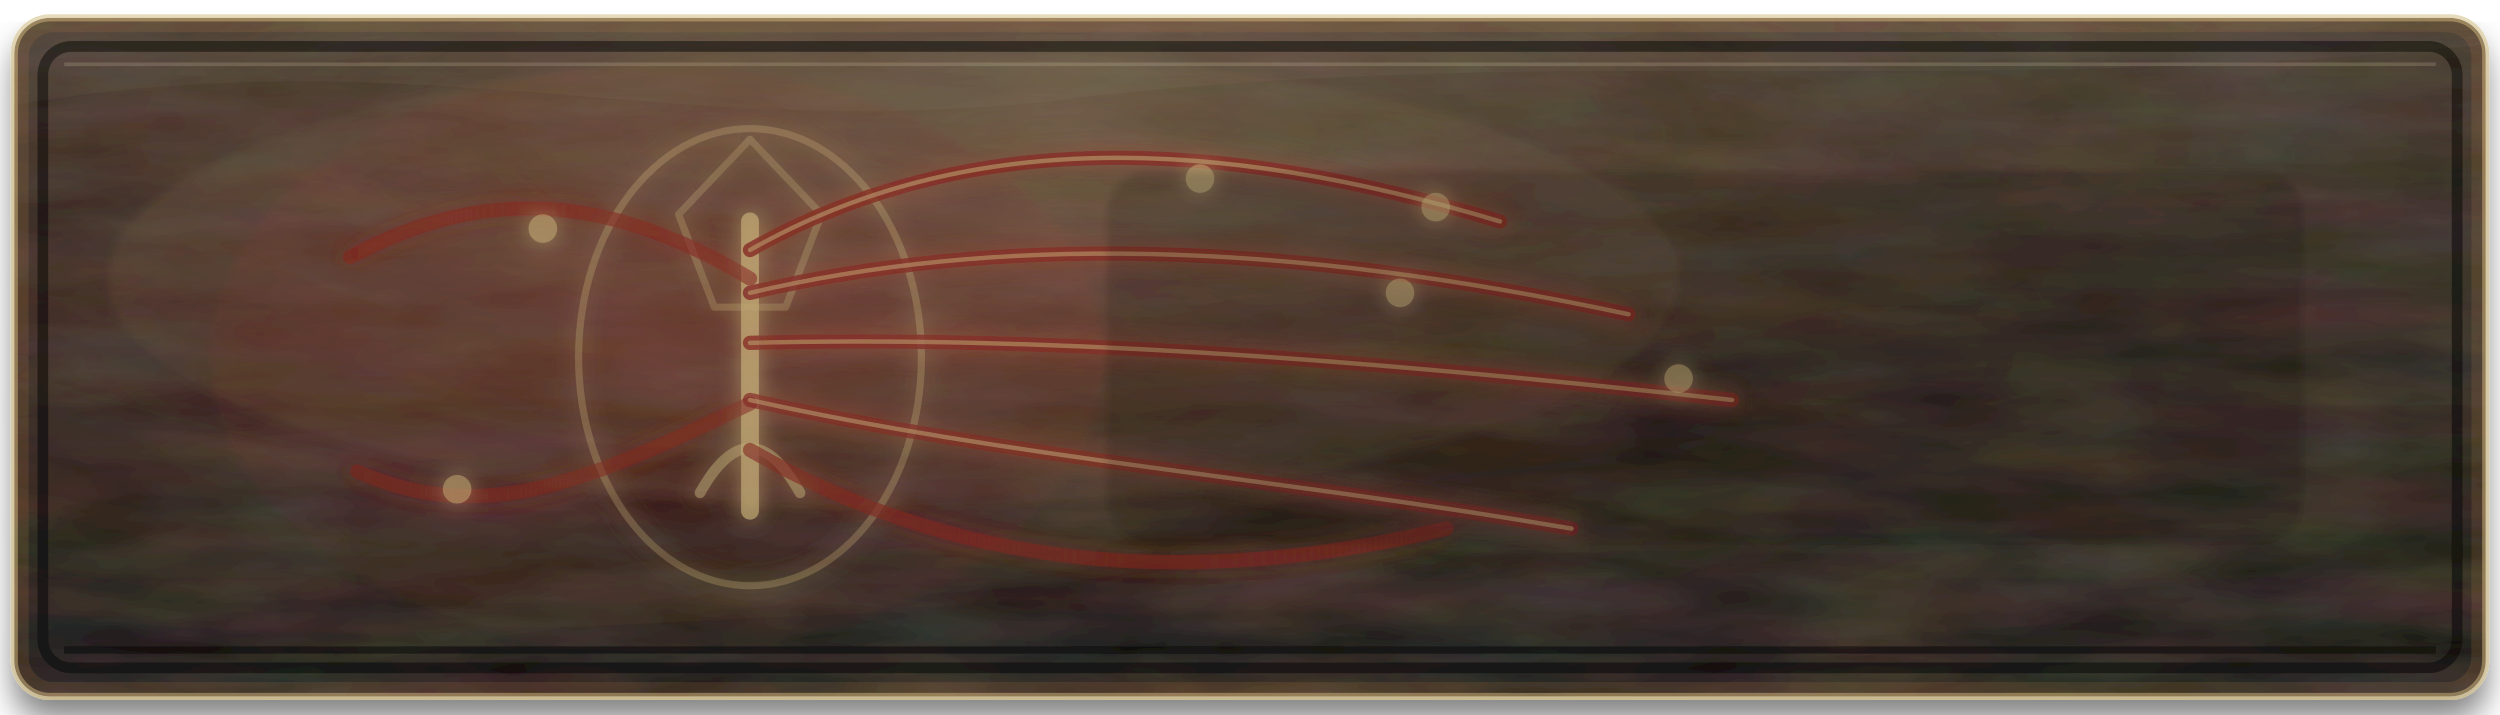
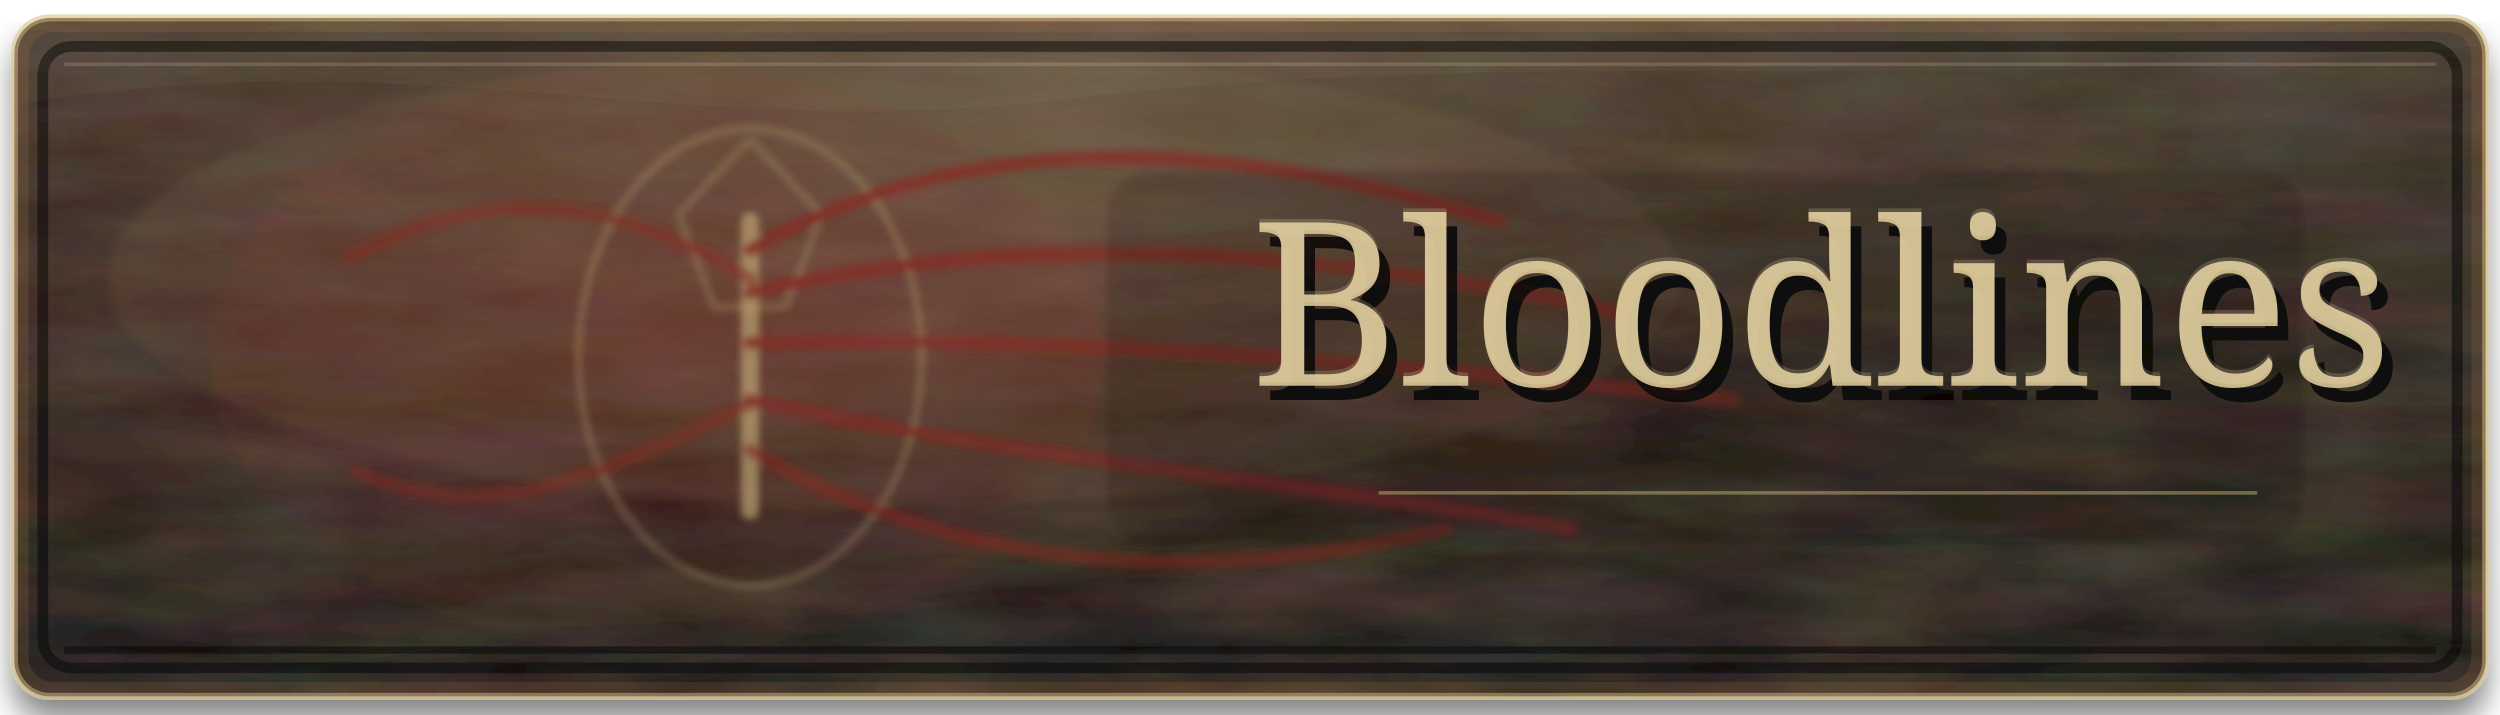
<svg xmlns="http://www.w3.org/2000/svg" viewBox="0 0 700 200" role="img" aria-label="Bloodlines active sidebar art">
  <defs>
    <linearGradient id="base" x1="0" y1="0" x2="0" y2="1">
      <stop offset="0" stop-color="#3a3025" stop-opacity="0.95" />
      <stop offset="0.5" stop-color="#241b14" stop-opacity="0.98" />
      <stop offset="1" stop-color="#0f0d0b" stop-opacity="0.98" />
    </linearGradient>
-     <radialGradient id="leftAtmosphere" cx="28%" cy="48%" r="64%">
+     <radialGradient id="left" cx="28%" cy="48%" r="64%">
      <stop offset="0" stop-color="#8a2622" stop-opacity="0.38" />
      <stop offset="0.48" stop-color="#5a1715" stop-opacity="0.18" />
-       <stop offset="1" stop-color="#000000" stop-opacity="0" />
+       <stop offset="1" stop-color="#000" stop-opacity="0" />
    </radialGradient>
-     <radialGradient id="goldBruise" cx="42%" cy="17%" r="62%">
+     <radialGradient id="gold" cx="42%" cy="17%" r="62%">
      <stop offset="0" stop-color="#d1bc82" stop-opacity="0.22" />
      <stop offset="0.5" stop-color="#b57a48" stop-opacity="0.1" />
-       <stop offset="1" stop-color="#000000" stop-opacity="0" />
+       <stop offset="1" stop-color="#000" stop-opacity="0" />
    </radialGradient>
    <filter id="paint" x="-8%" y="-18%" width="116%" height="136%">
      <feTurbulence type="fractalNoise" baseFrequency="0.018 0.075" numOctaves="4" seed="23" result="grain" />
      <feColorMatrix in="grain" type="matrix" values="0.2 0 0 0 0.1 0 0.15 0 0 0.08 0 0 0.11 0 0.06 0 0 0 0.26 0" result="grainColor" />
      <feBlend in="SourceGraphic" in2="grainColor" mode="screen" />
    </filter>
-     <filter id="soften" x="-10%" y="-20%" width="120%" height="140%">
+     <filter id="soft" x="-10%" y="-20%" width="120%" height="140%">
      <feGaussianBlur stdDeviation="1.1" />
    </filter>
-     <filter id="goldGlow" x="-14%" y="-22%" width="128%" height="144%">
-       <feGaussianBlur stdDeviation="3.2" result="blur" />
-       <feMerge>
-         <feMergeNode in="blur" />
-         <feMergeNode in="SourceGraphic" />
-       </feMerge>
+     <filter id="glow" x="-14%" y="-22%" width="128%" height="144%">
+       <feGaussianBlur stdDeviation="3" />
    </filter>
    <filter id="shadow" x="-8%" y="-18%" width="116%" height="136%">
      <feDropShadow dx="0" dy="6" stdDeviation="4.5" flood-color="#000" flood-opacity="0.5" />
    </filter>
-     <clipPath id="plateClip">
+     <clipPath id="clip">
      <rect x="4" y="5" width="692" height="190" rx="10" />
    </clipPath>
  </defs>
  <g filter="url(#shadow)">
-     <g clip-path="url(#plateClip)" filter="url(#paint)">
+     <g clip-path="url(#clip)" filter="url(#paint)">
      <rect x="4" y="5" width="692" height="190" rx="10" fill="url(#base)" />
-       <rect x="4" y="5" width="692" height="190" rx="10" fill="url(#leftAtmosphere)" />
-       <rect x="4" y="5" width="692" height="190" rx="10" fill="url(#goldBruise)" />
+       <rect x="4" y="5" width="692" height="190" rx="10" fill="url(#left)" />
+       <rect x="4" y="5" width="692" height="190" rx="10" fill="url(#gold)" />
      <path d="M0 30 C120 9 190 42 305 27 C440 12 548 28 700 12 L700 0 L0 0 Z" fill="#e8ddc6" opacity="0.045" />
      <path d="M0 170 C130 190 240 160 360 176 C486 193 585 162 700 178 L700 200 L0 200 Z" fill="#000" opacity="0.34" />
-       <ellipse cx="184" cy="100" rx="125" ry="82" fill="#8a2622" opacity="0.12" filter="url(#soften)" />
-       <ellipse cx="250" cy="78" rx="220" ry="64" fill="#d1bc82" opacity="0.075" filter="url(#soften)" />
+       <ellipse cx="184" cy="100" rx="125" ry="82" fill="#8a2622" opacity="0.12" filter="url(#soft)" />
+       <ellipse cx="250" cy="78" rx="220" ry="64" fill="#d1bc82" opacity="0.075" filter="url(#soft)" />
    </g>
-     <g opacity="0.84" filter="url(#goldGlow)" fill="none" stroke-linecap="round" stroke-linejoin="round">
+     <g opacity="0.78" filter="url(#soft)" fill="none" stroke-linecap="round" stroke-linejoin="round">
      <path d="M210 143 L210 62" stroke="#d1bc82" stroke-opacity="0.72" stroke-width="5" />
-       <path d="M196 138 Q210 113 224 138" stroke="#d1bc82" stroke-opacity="0.5" stroke-width="3" />
      <ellipse cx="210" cy="100" rx="48" ry="64" stroke="#d1bc82" stroke-opacity="0.32" stroke-width="2" />
      <path d="M210 39 L230 60 L220 86 L200 86 L190 60 Z" stroke="#d1bc82" stroke-opacity="0.3" stroke-width="2" />
      <path d="M210 70 C270 36 340 38 420 62" stroke="#8a2622" stroke-opacity="0.82" stroke-width="4" />
      <path d="M210 82 C278 66 358 67 456 88" stroke="#8a2622" stroke-opacity="0.8" stroke-width="4" />
      <path d="M210 96 C290 94 376 100 485 112" stroke="#8a2622" stroke-opacity="0.76" stroke-width="4" />
      <path d="M210 112 C282 128 358 134 440 148" stroke="#8a2622" stroke-opacity="0.68" stroke-width="4" />
      <path d="M210 126 C265 158 330 166 405 148" stroke="#8a2622" stroke-opacity="0.62" stroke-width="4" />
      <path d="M210 78 C170 54 135 52 98 72" stroke="#8a2622" stroke-opacity="0.58" stroke-width="4" />
      <path d="M210 113 C166 134 136 148 100 132" stroke="#8a2622" stroke-opacity="0.54" stroke-width="4" />
-       <g stroke="#d1bc82" stroke-opacity="0.52" stroke-width="1.25">
-         <path d="M210 70 C270 36 340 38 420 62" />
-         <path d="M210 82 C278 66 358 67 456 88" />
-         <path d="M210 96 C290 94 376 100 485 112" />
-         <path d="M210 112 C282 128 358 134 440 148" />
-       </g>
    </g>
-     <g fill="#d1bc82" opacity="0.55" filter="url(#goldGlow)">
-       <circle cx="336" cy="50" r="4" />
-       <circle cx="402" cy="58" r="4" />
-       <circle cx="392" cy="82" r="4" />
-       <circle cx="470" cy="106" r="4" />
-       <circle cx="152" cy="64" r="4" />
-       <circle cx="128" cy="137" r="4" />
-     </g>
+     <rect x="310" y="48" width="335" height="104" rx="12" fill="#000" opacity="0.14" filter="url(#soft)" />
+     <text x="513" y="112" text-anchor="middle" font-family="EB Garamond, Georgia, serif" font-size="64" fill="#000" opacity="0.78">Bloodlines</text>
+     <text x="510" y="108" text-anchor="middle" font-family="EB Garamond, Georgia, serif" font-size="64" fill="#d6c392" opacity="0.92">Bloodlines</text>
+     <text x="510" y="107" text-anchor="middle" font-family="EB Garamond, Georgia, serif" font-size="64" fill="#fff1c6" opacity="0.18">Bloodlines</text>
+     <path d="M386 138 H632" stroke="#d1bc82" stroke-opacity="0.45" stroke-width="1" />
    <rect x="4" y="5" width="692" height="190" rx="10" fill="none" stroke="#d1bc82" stroke-opacity="0.54" stroke-width="2" />
    <rect x="12" y="13" width="676" height="174" rx="8" fill="none" stroke="#000" stroke-opacity="0.46" stroke-width="3" />
    <path d="M18 18 H682" stroke="#e8ddc6" stroke-opacity="0.18" stroke-width="1" />
    <path d="M18 182 H682" stroke="#000" stroke-opacity="0.48" stroke-width="2" />
-     <rect x="310" y="48" width="335" height="104" rx="12" fill="#000" opacity="0.14" filter="url(#soften)" />
    <rect x="6" y="7" width="688" height="186" rx="9" fill="none" stroke="#b57a48" stroke-opacity="0.18" stroke-width="4" />
  </g>
</svg>
